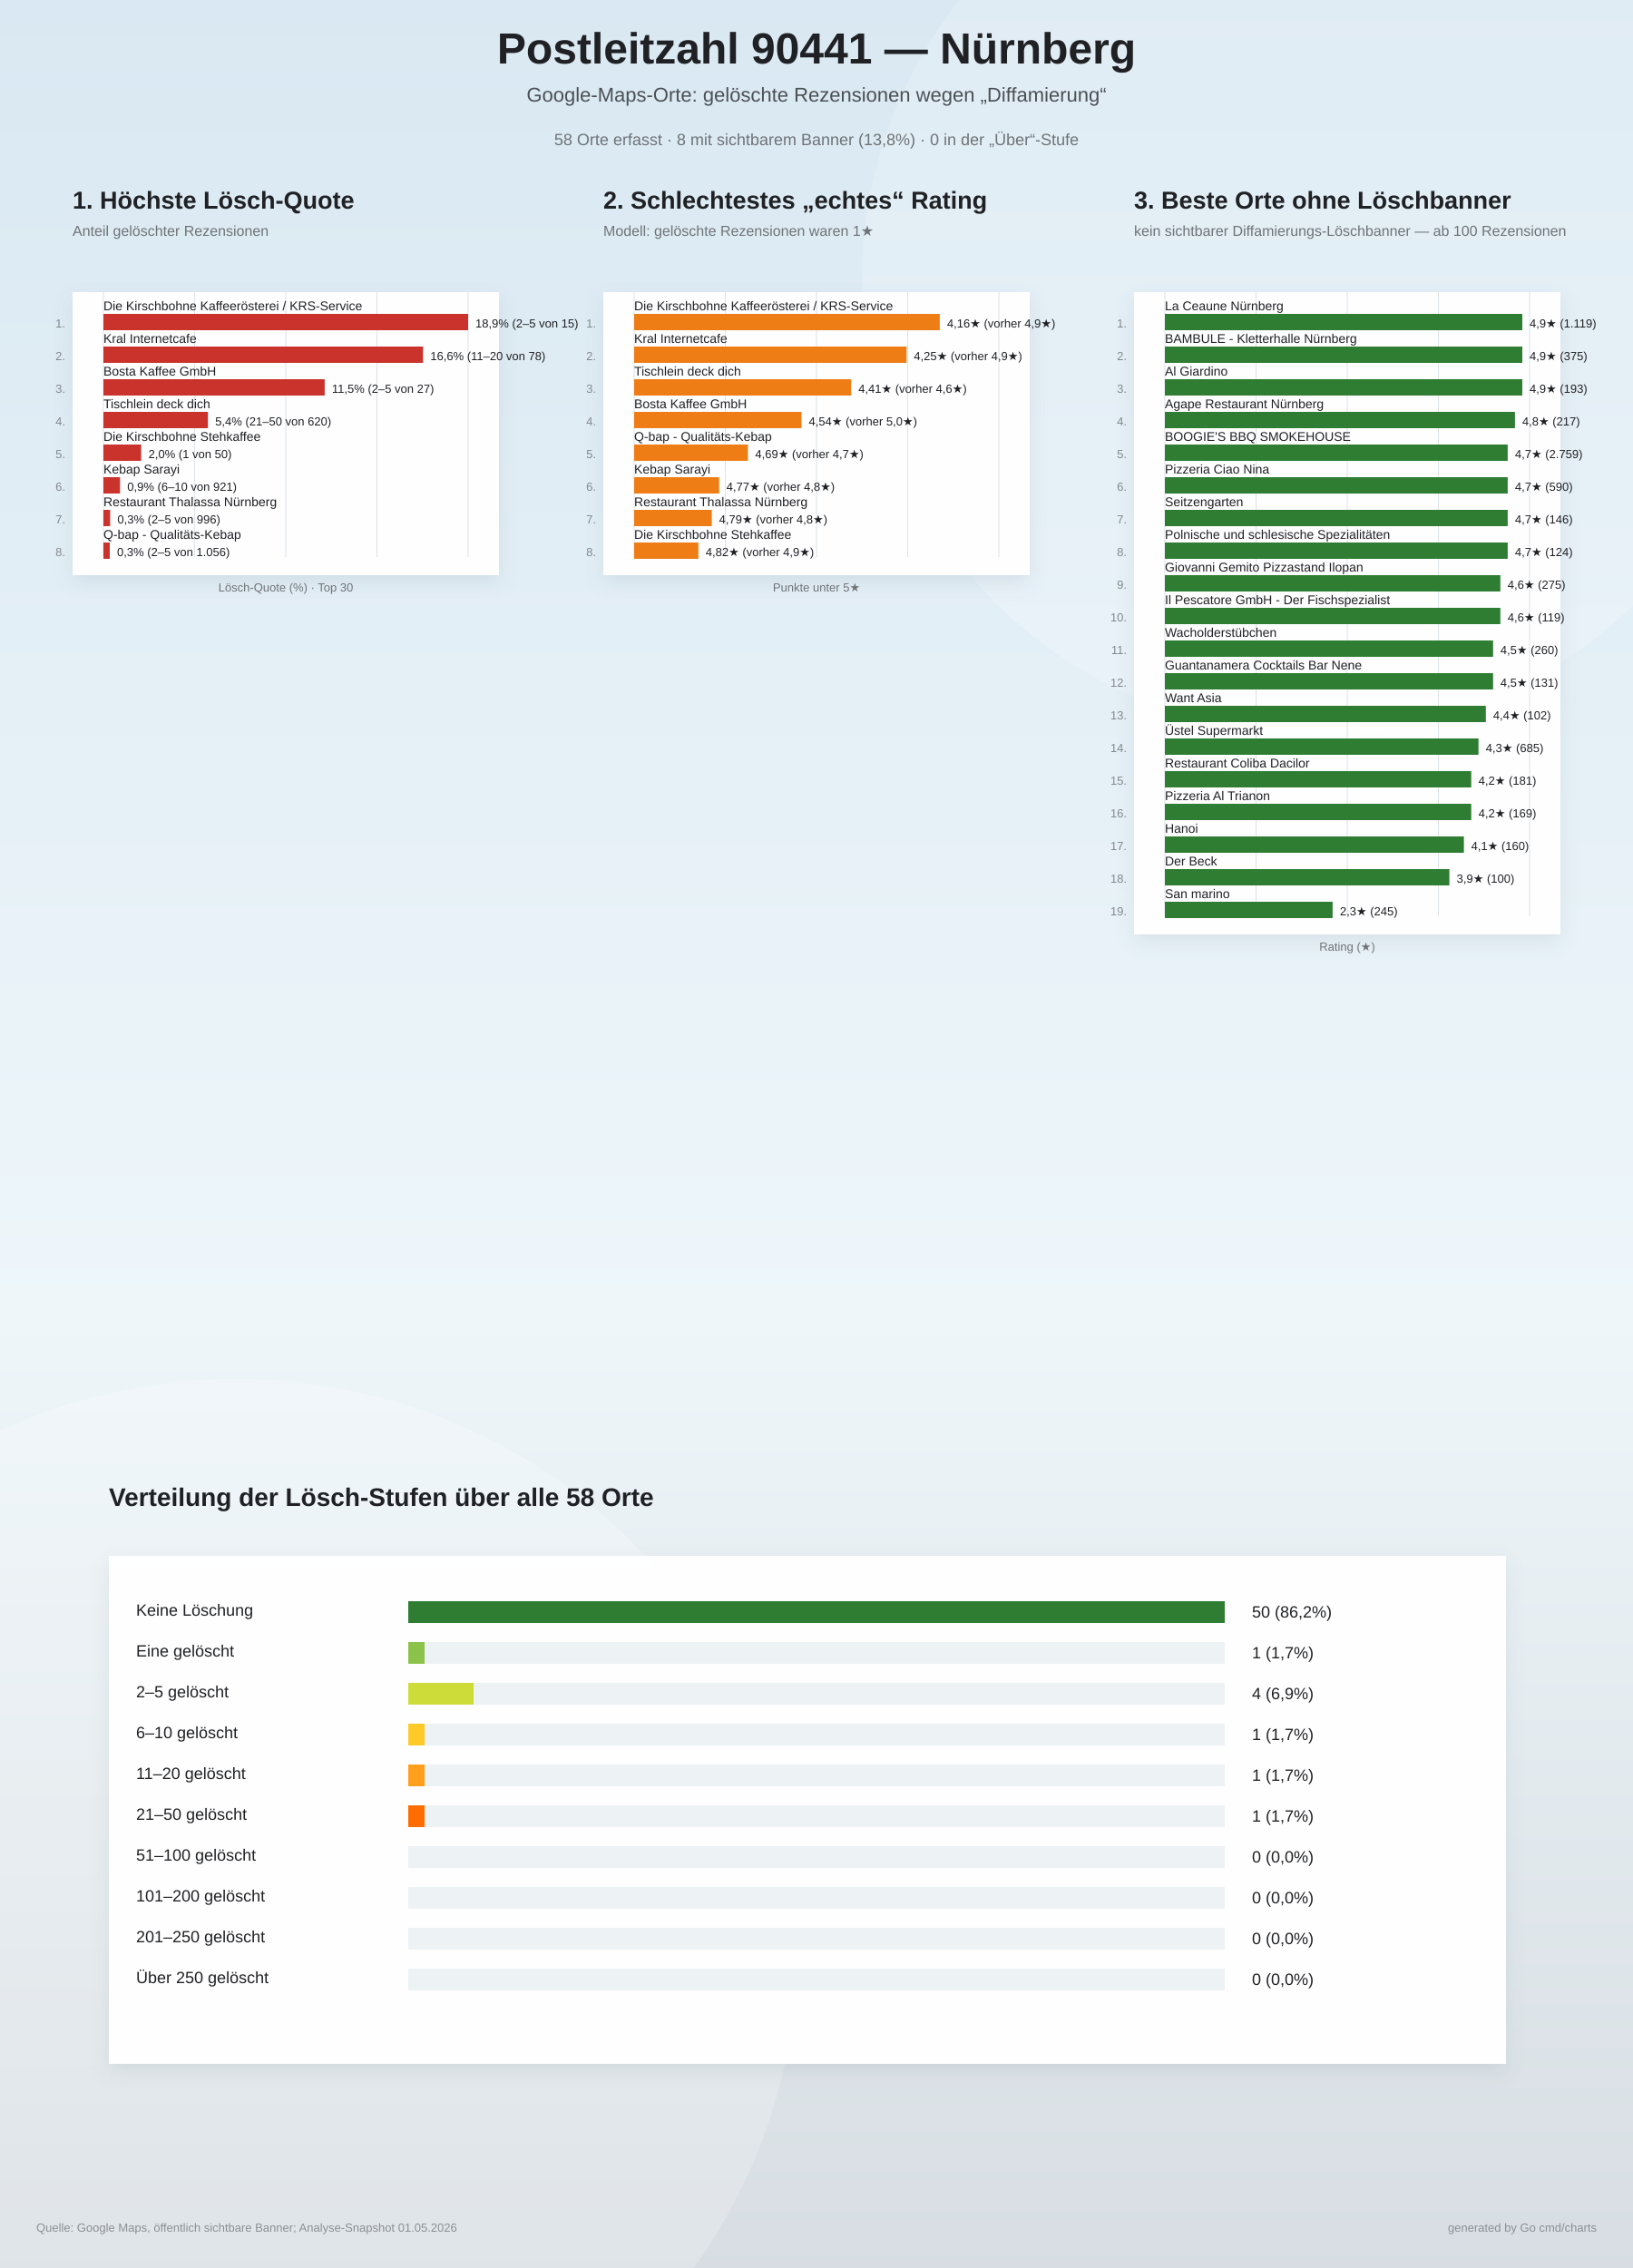
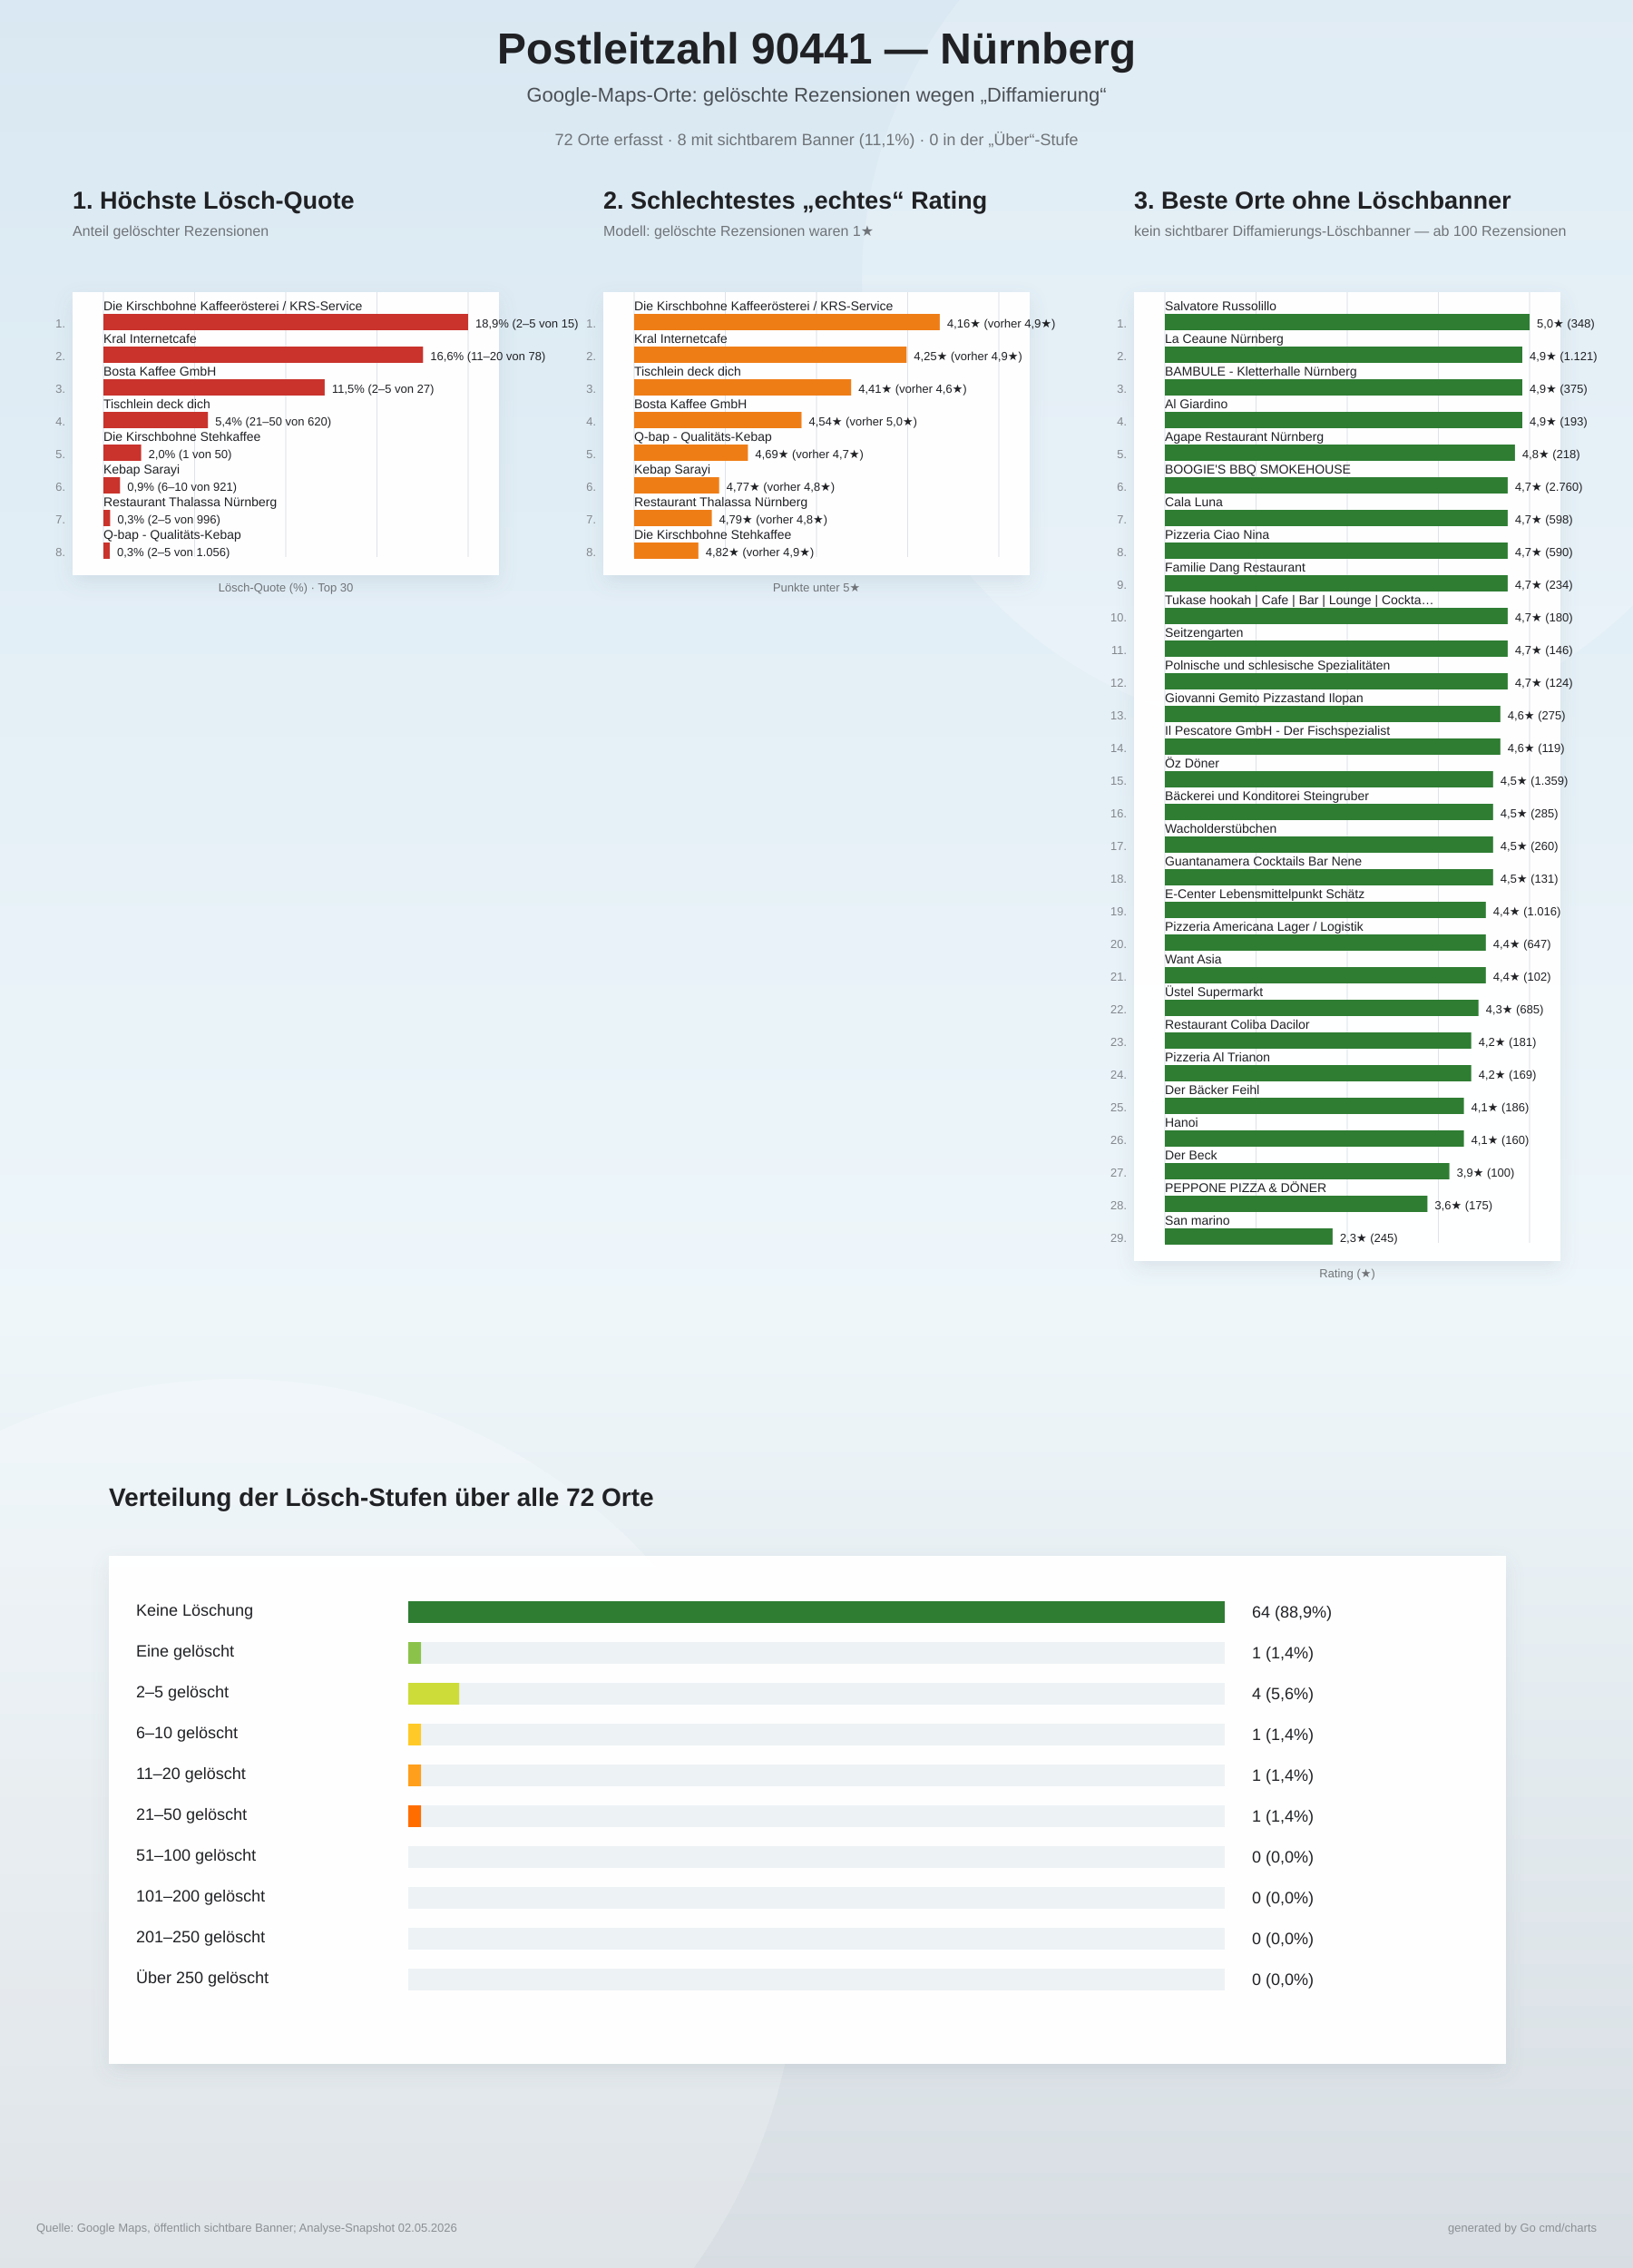
<svg xmlns="http://www.w3.org/2000/svg" width="1800" height="2500" viewBox="0 0 1800 2500">
  <defs>
    <linearGradient id="bg" x1="0" y1="0" x2="0" y2="1">
      <stop offset="0%" stop-color="#d9e8f2" />
      <stop offset="58%" stop-color="#eef6fa" />
      <stop offset="100%" stop-color="#d7dde2" />
    </linearGradient>
    <filter id="softShadow" x="-10%" y="-10%" width="120%" height="120%">
      <feDropShadow dx="0" dy="8" stdDeviation="10" flood-color="#6d7f8a" flood-opacity="0.16" />
    </filter>
  </defs>
  <rect width="100%" height="100%" fill="url(#bg)" />
  <circle cx="1450" cy="310" r="500" fill="#ffffff" opacity="0.18" />
  <circle cx="260" cy="2140" r="620" fill="#ffffff" opacity="0.20" />
  <text x="900" y="70" text-anchor="middle" font-family="Arial, sans-serif" font-size="48" font-weight="800" fill="#202124">Postleitzahl 90441 — Nürnberg</text>
  <text x="900" y="112" text-anchor="middle" font-family="Arial, sans-serif" font-size="22" fill="#4b5055">Google-Maps-Orte: gelöschte Rezensionen wegen „Diffamierung“</text>
-   <text x="900" y="160" text-anchor="middle" font-family="Arial, sans-serif" font-size="18" fill="#6f7377">58 Orte erfasst · 8 mit sichtbarem Banner (13,8%) · 0 in der „Über“-Stufe</text>
+   <text x="900" y="160" text-anchor="middle" font-family="Arial, sans-serif" font-size="18" fill="#6f7377">72 Orte erfasst · 8 mit sichtbarem Banner (11,1%) · 0 in der „Über“-Stufe</text>
  <g>
    <text x="80" y="230" font-family="Arial, sans-serif" font-size="27" font-weight="800" fill="#202124">1. Höchste Lösch-Quote</text>
    <text x="80" y="260" font-family="Arial, sans-serif" font-size="16" fill="#6f7377">Anteil gelöschter Rezensionen</text>
    <rect x="80" y="322" width="470" height="312" fill="#ffffff" opacity="0.96" filter="url(#softShadow)" />
    <line x1="114.0" y1="322" x2="114.0" y2="614.0" stroke="#dde3e8" stroke-width="1" />
    <line x1="214.5" y1="322" x2="214.5" y2="614.0" stroke="#dde3e8" stroke-width="1" />
    <line x1="315.0" y1="322" x2="315.0" y2="614.0" stroke="#dde3e8" stroke-width="1" />
    <line x1="415.5" y1="322" x2="415.5" y2="614.0" stroke="#dde3e8" stroke-width="1" />
    <line x1="516.0" y1="322" x2="516.0" y2="614.0" stroke="#dde3e8" stroke-width="1" />
    <text x="72" y="361.0" text-anchor="end" font-family="Arial, sans-serif" font-size="13" fill="#83888d">1.</text>
    <text x="114" y="342.0" font-family="Arial, sans-serif" font-size="14" fill="#202124">Die Kirschbohne Kaffeerösterei / KRS-Service</text>
    <rect x="114" y="346.0" width="402.0" height="18" fill="#c9332c" />
    <text x="524.0" y="361.0" font-family="Arial, sans-serif" font-size="13" fill="#202124">18,9%  (2–5 von 15)</text>
    <text x="72" y="397.0" text-anchor="end" font-family="Arial, sans-serif" font-size="13" fill="#83888d">2.</text>
    <text x="114" y="378.0" font-family="Arial, sans-serif" font-size="14" fill="#202124">Kral Internetcafe</text>
    <rect x="114" y="382.0" width="352.3" height="18" fill="#c9332c" />
    <text x="474.3" y="397.0" font-family="Arial, sans-serif" font-size="13" fill="#202124">16,6%  (11–20 von 78)</text>
    <text x="72" y="433.0" text-anchor="end" font-family="Arial, sans-serif" font-size="13" fill="#83888d">3.</text>
    <text x="114" y="414.0" font-family="Arial, sans-serif" font-size="14" fill="#202124">Bosta Kaffee GmbH</text>
    <rect x="114" y="418.0" width="243.9" height="18" fill="#c9332c" />
    <text x="365.9" y="433.0" font-family="Arial, sans-serif" font-size="13" fill="#202124">11,5%  (2–5 von 27)</text>
    <text x="72" y="469.0" text-anchor="end" font-family="Arial, sans-serif" font-size="13" fill="#83888d">4.</text>
    <text x="114" y="450.0" font-family="Arial, sans-serif" font-size="14" fill="#202124">Tischlein deck dich</text>
    <rect x="114" y="454.0" width="115.2" height="18" fill="#c9332c" />
    <text x="237.2" y="469.0" font-family="Arial, sans-serif" font-size="13" fill="#202124">5,4%  (21–50 von 620)</text>
    <text x="72" y="505.0" text-anchor="end" font-family="Arial, sans-serif" font-size="13" fill="#83888d">5.</text>
    <text x="114" y="486.0" font-family="Arial, sans-serif" font-size="14" fill="#202124">Die Kirschbohne Stehkaffee</text>
    <rect x="114" y="490.0" width="41.6" height="18" fill="#c9332c" />
    <text x="163.6" y="505.0" font-family="Arial, sans-serif" font-size="13" fill="#202124">2,0%  (1 von 50)</text>
    <text x="72" y="541.0" text-anchor="end" font-family="Arial, sans-serif" font-size="13" fill="#83888d">6.</text>
    <text x="114" y="522.0" font-family="Arial, sans-serif" font-size="14" fill="#202124">Kebap Sarayi</text>
    <rect x="114" y="526.0" width="18.3" height="18" fill="#c9332c" />
    <text x="140.3" y="541.0" font-family="Arial, sans-serif" font-size="13" fill="#202124">0,9%  (6–10 von 921)</text>
    <text x="72" y="577.0" text-anchor="end" font-family="Arial, sans-serif" font-size="13" fill="#83888d">7.</text>
    <text x="114" y="558.0" font-family="Arial, sans-serif" font-size="14" fill="#202124">Restaurant Thalassa Nürnberg</text>
    <rect x="114" y="562.0" width="7.4" height="18" fill="#c9332c" />
    <text x="129.4" y="577.0" font-family="Arial, sans-serif" font-size="13" fill="#202124">0,3%  (2–5 von 996)</text>
    <text x="72" y="613.0" text-anchor="end" font-family="Arial, sans-serif" font-size="13" fill="#83888d">8.</text>
    <text x="114" y="594.0" font-family="Arial, sans-serif" font-size="14" fill="#202124">Q-bap - Qualitäts-Kebap</text>
    <rect x="114" y="598.0" width="7.0" height="18" fill="#c9332c" />
    <text x="129.0" y="613.0" font-family="Arial, sans-serif" font-size="13" fill="#202124">0,3%  (2–5 von 1.056)</text>
    <text x="315" y="652.0" text-anchor="middle" font-family="Arial, sans-serif" font-size="13" fill="#6f7377">Lösch-Quote (%) · Top 30</text>
  </g>
  <g>
    <text x="665" y="230" font-family="Arial, sans-serif" font-size="27" font-weight="800" fill="#202124">2. Schlechtestes „echtes“ Rating</text>
    <text x="665" y="260" font-family="Arial, sans-serif" font-size="16" fill="#6f7377">Modell: gelöschte Rezensionen waren 1★</text>
    <rect x="665" y="322" width="470" height="312" fill="#ffffff" opacity="0.96" filter="url(#softShadow)" />
    <line x1="699.0" y1="322" x2="699.0" y2="614.0" stroke="#dde3e8" stroke-width="1" />
    <line x1="799.5" y1="322" x2="799.5" y2="614.0" stroke="#dde3e8" stroke-width="1" />
    <line x1="900.0" y1="322" x2="900.0" y2="614.0" stroke="#dde3e8" stroke-width="1" />
    <line x1="1000.5" y1="322" x2="1000.5" y2="614.0" stroke="#dde3e8" stroke-width="1" />
    <line x1="1101.0" y1="322" x2="1101.0" y2="614.0" stroke="#dde3e8" stroke-width="1" />
    <text x="657" y="361.0" text-anchor="end" font-family="Arial, sans-serif" font-size="13" fill="#83888d">1.</text>
    <text x="699" y="342.0" font-family="Arial, sans-serif" font-size="14" fill="#202124">Die Kirschbohne Kaffeerösterei / KRS-Service</text>
    <rect x="699" y="346.0" width="336.9" height="18" fill="#ef7d16" />
    <text x="1043.9" y="361.0" font-family="Arial, sans-serif" font-size="13" fill="#202124">4,16★  (vorher 4,9★)</text>
    <text x="657" y="397.0" text-anchor="end" font-family="Arial, sans-serif" font-size="13" fill="#83888d">2.</text>
    <text x="699" y="378.0" font-family="Arial, sans-serif" font-size="14" fill="#202124">Kral Internetcafe</text>
    <rect x="699" y="382.0" width="300.3" height="18" fill="#ef7d16" />
    <text x="1007.3" y="397.0" font-family="Arial, sans-serif" font-size="13" fill="#202124">4,25★  (vorher 4,9★)</text>
    <text x="657" y="433.0" text-anchor="end" font-family="Arial, sans-serif" font-size="13" fill="#83888d">3.</text>
    <text x="699" y="414.0" font-family="Arial, sans-serif" font-size="14" fill="#202124">Tischlein deck dich</text>
    <rect x="699" y="418.0" width="239.2" height="18" fill="#ef7d16" />
    <text x="946.2" y="433.0" font-family="Arial, sans-serif" font-size="13" fill="#202124">4,41★  (vorher 4,6★)</text>
    <text x="657" y="469.0" text-anchor="end" font-family="Arial, sans-serif" font-size="13" fill="#83888d">4.</text>
    <text x="699" y="450.0" font-family="Arial, sans-serif" font-size="14" fill="#202124">Bosta Kaffee GmbH</text>
    <rect x="699" y="454.0" width="184.5" height="18" fill="#ef7d16" />
    <text x="891.5" y="469.0" font-family="Arial, sans-serif" font-size="13" fill="#202124">4,54★  (vorher 5,0★)</text>
    <text x="657" y="505.0" text-anchor="end" font-family="Arial, sans-serif" font-size="13" fill="#83888d">5.</text>
    <text x="699" y="486.0" font-family="Arial, sans-serif" font-size="14" fill="#202124">Q-bap - Qualitäts-Kebap</text>
    <rect x="699" y="490.0" width="125.4" height="18" fill="#ef7d16" />
    <text x="832.4" y="505.0" font-family="Arial, sans-serif" font-size="13" fill="#202124">4,69★  (vorher 4,7★)</text>
    <text x="657" y="541.0" text-anchor="end" font-family="Arial, sans-serif" font-size="13" fill="#83888d">6.</text>
    <text x="699" y="522.0" font-family="Arial, sans-serif" font-size="14" fill="#202124">Kebap Sarayi</text>
    <rect x="699" y="526.0" width="93.7" height="18" fill="#ef7d16" />
    <text x="800.7" y="541.0" font-family="Arial, sans-serif" font-size="13" fill="#202124">4,77★  (vorher 4,8★)</text>
    <text x="657" y="577.0" text-anchor="end" font-family="Arial, sans-serif" font-size="13" fill="#83888d">7.</text>
    <text x="699" y="558.0" font-family="Arial, sans-serif" font-size="14" fill="#202124">Restaurant Thalassa Nürnberg</text>
    <rect x="699" y="562.0" width="85.6" height="18" fill="#ef7d16" />
    <text x="792.6" y="577.0" font-family="Arial, sans-serif" font-size="13" fill="#202124">4,79★  (vorher 4,8★)</text>
    <text x="657" y="613.0" text-anchor="end" font-family="Arial, sans-serif" font-size="13" fill="#83888d">8.</text>
    <text x="699" y="594.0" font-family="Arial, sans-serif" font-size="14" fill="#202124">Die Kirschbohne Stehkaffee</text>
    <rect x="699" y="598.0" width="70.8" height="18" fill="#ef7d16" />
    <text x="777.8" y="613.0" font-family="Arial, sans-serif" font-size="13" fill="#202124">4,82★  (vorher 4,9★)</text>
    <text x="900" y="652.0" text-anchor="middle" font-family="Arial, sans-serif" font-size="13" fill="#6f7377">Punkte unter 5★</text>
  </g>
  <g>
    <text x="1250" y="230" font-family="Arial, sans-serif" font-size="27" font-weight="800" fill="#202124">3. Beste Orte ohne Löschbanner</text>
    <text x="1250" y="260" font-family="Arial, sans-serif" font-size="16" fill="#6f7377">kein sichtbarer Diffamierungs-Löschbanner — ab 100 Rezensionen</text>
-     <rect x="1250" y="322" width="470" height="708" fill="#ffffff" opacity="0.96" filter="url(#softShadow)" />
-     <line x1="1284.0" y1="322" x2="1284.0" y2="1010.0" stroke="#dde3e8" stroke-width="1" />
-     <line x1="1384.5" y1="322" x2="1384.5" y2="1010.0" stroke="#dde3e8" stroke-width="1" />
-     <line x1="1485.0" y1="322" x2="1485.0" y2="1010.0" stroke="#dde3e8" stroke-width="1" />
-     <line x1="1585.5" y1="322" x2="1585.5" y2="1010.0" stroke="#dde3e8" stroke-width="1" />
-     <line x1="1686.0" y1="322" x2="1686.0" y2="1010.0" stroke="#dde3e8" stroke-width="1" />
+     <rect x="1250" y="322" width="470" height="1068" fill="#ffffff" opacity="0.96" filter="url(#softShadow)" />
+     <line x1="1284.0" y1="322" x2="1284.0" y2="1370.0" stroke="#dde3e8" stroke-width="1" />
+     <line x1="1384.5" y1="322" x2="1384.5" y2="1370.0" stroke="#dde3e8" stroke-width="1" />
+     <line x1="1485.0" y1="322" x2="1485.0" y2="1370.0" stroke="#dde3e8" stroke-width="1" />
+     <line x1="1585.5" y1="322" x2="1585.5" y2="1370.0" stroke="#dde3e8" stroke-width="1" />
+     <line x1="1686.0" y1="322" x2="1686.0" y2="1370.0" stroke="#dde3e8" stroke-width="1" />
    <text x="1242" y="361.0" text-anchor="end" font-family="Arial, sans-serif" font-size="13" fill="#83888d">1.</text>
-     <text x="1284" y="342.0" font-family="Arial, sans-serif" font-size="14" fill="#202124">La Ceaune Nürnberg</text>
-     <rect x="1284" y="346.0" width="394.0" height="18" fill="#2e7d32" />
-     <text x="1686.0" y="361.0" font-family="Arial, sans-serif" font-size="13" fill="#202124">4,9★  (1.119)</text>
+     <text x="1284" y="342.0" font-family="Arial, sans-serif" font-size="14" fill="#202124">Salvatore Russolillo</text>
+     <rect x="1284" y="346.0" width="402.0" height="18" fill="#2e7d32" />
+     <text x="1694.0" y="361.0" font-family="Arial, sans-serif" font-size="13" fill="#202124">5,0★  (348)</text>
    <text x="1242" y="397.0" text-anchor="end" font-family="Arial, sans-serif" font-size="13" fill="#83888d">2.</text>
-     <text x="1284" y="378.0" font-family="Arial, sans-serif" font-size="14" fill="#202124">BAMBULE - Kletterhalle Nürnberg</text>
+     <text x="1284" y="378.0" font-family="Arial, sans-serif" font-size="14" fill="#202124">La Ceaune Nürnberg</text>
    <rect x="1284" y="382.0" width="394.0" height="18" fill="#2e7d32" />
-     <text x="1686.0" y="397.0" font-family="Arial, sans-serif" font-size="13" fill="#202124">4,9★  (375)</text>
+     <text x="1686.0" y="397.0" font-family="Arial, sans-serif" font-size="13" fill="#202124">4,9★  (1.121)</text>
    <text x="1242" y="433.0" text-anchor="end" font-family="Arial, sans-serif" font-size="13" fill="#83888d">3.</text>
-     <text x="1284" y="414.0" font-family="Arial, sans-serif" font-size="14" fill="#202124">Al Giardino</text>
+     <text x="1284" y="414.0" font-family="Arial, sans-serif" font-size="14" fill="#202124">BAMBULE - Kletterhalle Nürnberg</text>
    <rect x="1284" y="418.0" width="394.0" height="18" fill="#2e7d32" />
-     <text x="1686.0" y="433.0" font-family="Arial, sans-serif" font-size="13" fill="#202124">4,9★  (193)</text>
+     <text x="1686.0" y="433.0" font-family="Arial, sans-serif" font-size="13" fill="#202124">4,9★  (375)</text>
    <text x="1242" y="469.0" text-anchor="end" font-family="Arial, sans-serif" font-size="13" fill="#83888d">4.</text>
-     <text x="1284" y="450.0" font-family="Arial, sans-serif" font-size="14" fill="#202124">Agape Restaurant Nürnberg</text>
-     <rect x="1284" y="454.0" width="385.9" height="18" fill="#2e7d32" />
-     <text x="1677.9" y="469.0" font-family="Arial, sans-serif" font-size="13" fill="#202124">4,8★  (217)</text>
+     <text x="1284" y="450.0" font-family="Arial, sans-serif" font-size="14" fill="#202124">Al Giardino</text>
+     <rect x="1284" y="454.0" width="394.0" height="18" fill="#2e7d32" />
+     <text x="1686.0" y="469.0" font-family="Arial, sans-serif" font-size="13" fill="#202124">4,9★  (193)</text>
    <text x="1242" y="505.0" text-anchor="end" font-family="Arial, sans-serif" font-size="13" fill="#83888d">5.</text>
-     <text x="1284" y="486.0" font-family="Arial, sans-serif" font-size="14" fill="#202124">BOOGIE'S BBQ SMOKEHOUSE</text>
-     <rect x="1284" y="490.0" width="377.9" height="18" fill="#2e7d32" />
-     <text x="1669.9" y="505.0" font-family="Arial, sans-serif" font-size="13" fill="#202124">4,7★  (2.759)</text>
+     <text x="1284" y="486.0" font-family="Arial, sans-serif" font-size="14" fill="#202124">Agape Restaurant Nürnberg</text>
+     <rect x="1284" y="490.0" width="385.9" height="18" fill="#2e7d32" />
+     <text x="1677.9" y="505.0" font-family="Arial, sans-serif" font-size="13" fill="#202124">4,8★  (218)</text>
    <text x="1242" y="541.0" text-anchor="end" font-family="Arial, sans-serif" font-size="13" fill="#83888d">6.</text>
-     <text x="1284" y="522.0" font-family="Arial, sans-serif" font-size="14" fill="#202124">Pizzeria Ciao Nina</text>
+     <text x="1284" y="522.0" font-family="Arial, sans-serif" font-size="14" fill="#202124">BOOGIE'S BBQ SMOKEHOUSE</text>
    <rect x="1284" y="526.0" width="377.9" height="18" fill="#2e7d32" />
-     <text x="1669.9" y="541.0" font-family="Arial, sans-serif" font-size="13" fill="#202124">4,7★  (590)</text>
+     <text x="1669.9" y="541.0" font-family="Arial, sans-serif" font-size="13" fill="#202124">4,7★  (2.760)</text>
    <text x="1242" y="577.0" text-anchor="end" font-family="Arial, sans-serif" font-size="13" fill="#83888d">7.</text>
-     <text x="1284" y="558.0" font-family="Arial, sans-serif" font-size="14" fill="#202124">Seitzengarten</text>
+     <text x="1284" y="558.0" font-family="Arial, sans-serif" font-size="14" fill="#202124">Cala Luna</text>
    <rect x="1284" y="562.0" width="377.9" height="18" fill="#2e7d32" />
-     <text x="1669.9" y="577.0" font-family="Arial, sans-serif" font-size="13" fill="#202124">4,7★  (146)</text>
+     <text x="1669.9" y="577.0" font-family="Arial, sans-serif" font-size="13" fill="#202124">4,7★  (598)</text>
    <text x="1242" y="613.0" text-anchor="end" font-family="Arial, sans-serif" font-size="13" fill="#83888d">8.</text>
-     <text x="1284" y="594.0" font-family="Arial, sans-serif" font-size="14" fill="#202124">Polnische und schlesische Spezialitäten</text>
+     <text x="1284" y="594.0" font-family="Arial, sans-serif" font-size="14" fill="#202124">Pizzeria Ciao Nina</text>
    <rect x="1284" y="598.0" width="377.9" height="18" fill="#2e7d32" />
-     <text x="1669.9" y="613.0" font-family="Arial, sans-serif" font-size="13" fill="#202124">4,7★  (124)</text>
+     <text x="1669.9" y="613.0" font-family="Arial, sans-serif" font-size="13" fill="#202124">4,7★  (590)</text>
    <text x="1242" y="649.0" text-anchor="end" font-family="Arial, sans-serif" font-size="13" fill="#83888d">9.</text>
-     <text x="1284" y="630.0" font-family="Arial, sans-serif" font-size="14" fill="#202124">Giovanni Gemito Pizzastand Ilopan</text>
-     <rect x="1284" y="634.0" width="369.8" height="18" fill="#2e7d32" />
-     <text x="1661.8" y="649.0" font-family="Arial, sans-serif" font-size="13" fill="#202124">4,6★  (275)</text>
+     <text x="1284" y="630.0" font-family="Arial, sans-serif" font-size="14" fill="#202124">Familie Dang Restaurant</text>
+     <rect x="1284" y="634.0" width="377.9" height="18" fill="#2e7d32" />
+     <text x="1669.9" y="649.0" font-family="Arial, sans-serif" font-size="13" fill="#202124">4,7★  (234)</text>
    <text x="1242" y="685.0" text-anchor="end" font-family="Arial, sans-serif" font-size="13" fill="#83888d">10.</text>
-     <text x="1284" y="666.0" font-family="Arial, sans-serif" font-size="14" fill="#202124">Il Pescatore GmbH - Der Fischspezialist</text>
-     <rect x="1284" y="670.0" width="369.8" height="18" fill="#2e7d32" />
-     <text x="1661.8" y="685.0" font-family="Arial, sans-serif" font-size="13" fill="#202124">4,6★  (119)</text>
+     <text x="1284" y="666.0" font-family="Arial, sans-serif" font-size="14" fill="#202124">Tukase hookah | Cafe | Bar | Lounge | Cockta…</text>
+     <rect x="1284" y="670.0" width="377.9" height="18" fill="#2e7d32" />
+     <text x="1669.9" y="685.0" font-family="Arial, sans-serif" font-size="13" fill="#202124">4,7★  (180)</text>
    <text x="1242" y="721.0" text-anchor="end" font-family="Arial, sans-serif" font-size="13" fill="#83888d">11.</text>
-     <text x="1284" y="702.0" font-family="Arial, sans-serif" font-size="14" fill="#202124">Wacholderstübchen</text>
-     <rect x="1284" y="706.0" width="361.8" height="18" fill="#2e7d32" />
-     <text x="1653.8" y="721.0" font-family="Arial, sans-serif" font-size="13" fill="#202124">4,5★  (260)</text>
+     <text x="1284" y="702.0" font-family="Arial, sans-serif" font-size="14" fill="#202124">Seitzengarten</text>
+     <rect x="1284" y="706.0" width="377.9" height="18" fill="#2e7d32" />
+     <text x="1669.9" y="721.0" font-family="Arial, sans-serif" font-size="13" fill="#202124">4,7★  (146)</text>
    <text x="1242" y="757.0" text-anchor="end" font-family="Arial, sans-serif" font-size="13" fill="#83888d">12.</text>
-     <text x="1284" y="738.0" font-family="Arial, sans-serif" font-size="14" fill="#202124">Guantanamera Cocktails Bar Nene</text>
-     <rect x="1284" y="742.0" width="361.8" height="18" fill="#2e7d32" />
-     <text x="1653.8" y="757.0" font-family="Arial, sans-serif" font-size="13" fill="#202124">4,5★  (131)</text>
+     <text x="1284" y="738.0" font-family="Arial, sans-serif" font-size="14" fill="#202124">Polnische und schlesische Spezialitäten</text>
+     <rect x="1284" y="742.0" width="377.9" height="18" fill="#2e7d32" />
+     <text x="1669.9" y="757.0" font-family="Arial, sans-serif" font-size="13" fill="#202124">4,7★  (124)</text>
    <text x="1242" y="793.0" text-anchor="end" font-family="Arial, sans-serif" font-size="13" fill="#83888d">13.</text>
-     <text x="1284" y="774.0" font-family="Arial, sans-serif" font-size="14" fill="#202124">Want Asia</text>
-     <rect x="1284" y="778.0" width="353.8" height="18" fill="#2e7d32" />
-     <text x="1645.8" y="793.0" font-family="Arial, sans-serif" font-size="13" fill="#202124">4,4★  (102)</text>
+     <text x="1284" y="774.0" font-family="Arial, sans-serif" font-size="14" fill="#202124">Giovanni Gemito Pizzastand Ilopan</text>
+     <rect x="1284" y="778.0" width="369.8" height="18" fill="#2e7d32" />
+     <text x="1661.8" y="793.0" font-family="Arial, sans-serif" font-size="13" fill="#202124">4,6★  (275)</text>
    <text x="1242" y="829.0" text-anchor="end" font-family="Arial, sans-serif" font-size="13" fill="#83888d">14.</text>
-     <text x="1284" y="810.0" font-family="Arial, sans-serif" font-size="14" fill="#202124">Üstel Supermarkt</text>
-     <rect x="1284" y="814.0" width="345.7" height="18" fill="#2e7d32" />
-     <text x="1637.7" y="829.0" font-family="Arial, sans-serif" font-size="13" fill="#202124">4,3★  (685)</text>
+     <text x="1284" y="810.0" font-family="Arial, sans-serif" font-size="14" fill="#202124">Il Pescatore GmbH - Der Fischspezialist</text>
+     <rect x="1284" y="814.0" width="369.8" height="18" fill="#2e7d32" />
+     <text x="1661.8" y="829.0" font-family="Arial, sans-serif" font-size="13" fill="#202124">4,6★  (119)</text>
    <text x="1242" y="865.0" text-anchor="end" font-family="Arial, sans-serif" font-size="13" fill="#83888d">15.</text>
-     <text x="1284" y="846.0" font-family="Arial, sans-serif" font-size="14" fill="#202124">Restaurant Coliba Dacilor</text>
-     <rect x="1284" y="850.0" width="337.7" height="18" fill="#2e7d32" />
-     <text x="1629.7" y="865.0" font-family="Arial, sans-serif" font-size="13" fill="#202124">4,2★  (181)</text>
+     <text x="1284" y="846.0" font-family="Arial, sans-serif" font-size="14" fill="#202124">Öz Döner</text>
+     <rect x="1284" y="850.0" width="361.8" height="18" fill="#2e7d32" />
+     <text x="1653.8" y="865.0" font-family="Arial, sans-serif" font-size="13" fill="#202124">4,5★  (1.359)</text>
    <text x="1242" y="901.0" text-anchor="end" font-family="Arial, sans-serif" font-size="13" fill="#83888d">16.</text>
-     <text x="1284" y="882.0" font-family="Arial, sans-serif" font-size="14" fill="#202124">Pizzeria Al Trianon</text>
-     <rect x="1284" y="886.0" width="337.7" height="18" fill="#2e7d32" />
-     <text x="1629.7" y="901.0" font-family="Arial, sans-serif" font-size="13" fill="#202124">4,2★  (169)</text>
+     <text x="1284" y="882.0" font-family="Arial, sans-serif" font-size="14" fill="#202124">Bäckerei und Konditorei Steingruber</text>
+     <rect x="1284" y="886.0" width="361.8" height="18" fill="#2e7d32" />
+     <text x="1653.8" y="901.0" font-family="Arial, sans-serif" font-size="13" fill="#202124">4,5★  (285)</text>
    <text x="1242" y="937.0" text-anchor="end" font-family="Arial, sans-serif" font-size="13" fill="#83888d">17.</text>
-     <text x="1284" y="918.0" font-family="Arial, sans-serif" font-size="14" fill="#202124">Hanoi</text>
-     <rect x="1284" y="922.0" width="329.6" height="18" fill="#2e7d32" />
-     <text x="1621.6" y="937.0" font-family="Arial, sans-serif" font-size="13" fill="#202124">4,1★  (160)</text>
+     <text x="1284" y="918.0" font-family="Arial, sans-serif" font-size="14" fill="#202124">Wacholderstübchen</text>
+     <rect x="1284" y="922.0" width="361.8" height="18" fill="#2e7d32" />
+     <text x="1653.8" y="937.0" font-family="Arial, sans-serif" font-size="13" fill="#202124">4,5★  (260)</text>
    <text x="1242" y="973.0" text-anchor="end" font-family="Arial, sans-serif" font-size="13" fill="#83888d">18.</text>
-     <text x="1284" y="954.0" font-family="Arial, sans-serif" font-size="14" fill="#202124">Der Beck</text>
-     <rect x="1284" y="958.0" width="313.6" height="18" fill="#2e7d32" />
-     <text x="1605.6" y="973.0" font-family="Arial, sans-serif" font-size="13" fill="#202124">3,9★  (100)</text>
+     <text x="1284" y="954.0" font-family="Arial, sans-serif" font-size="14" fill="#202124">Guantanamera Cocktails Bar Nene</text>
+     <rect x="1284" y="958.0" width="361.8" height="18" fill="#2e7d32" />
+     <text x="1653.8" y="973.0" font-family="Arial, sans-serif" font-size="13" fill="#202124">4,5★  (131)</text>
    <text x="1242" y="1009.0" text-anchor="end" font-family="Arial, sans-serif" font-size="13" fill="#83888d">19.</text>
-     <text x="1284" y="990.0" font-family="Arial, sans-serif" font-size="14" fill="#202124">San marino</text>
-     <rect x="1284" y="994.0" width="184.9" height="18" fill="#2e7d32" />
-     <text x="1476.9" y="1009.0" font-family="Arial, sans-serif" font-size="13" fill="#202124">2,3★  (245)</text>
-     <text x="1485" y="1048.0" text-anchor="middle" font-family="Arial, sans-serif" font-size="13" fill="#6f7377">Rating (★)</text>
-   </g>
-   <g>
-     <text x="120" y="1660" font-family="Arial, sans-serif" font-size="28" font-weight="800" fill="#202124">Verteilung der Lösch-Stufen über alle 58 Orte</text>
+     <text x="1284" y="990.0" font-family="Arial, sans-serif" font-size="14" fill="#202124">E-Center Lebensmittelpunkt Schätz</text>
+     <rect x="1284" y="994.0" width="353.8" height="18" fill="#2e7d32" />
+     <text x="1645.8" y="1009.0" font-family="Arial, sans-serif" font-size="13" fill="#202124">4,4★  (1.016)</text>
+     <text x="1242" y="1045.0" text-anchor="end" font-family="Arial, sans-serif" font-size="13" fill="#83888d">20.</text>
+     <text x="1284" y="1026.0" font-family="Arial, sans-serif" font-size="14" fill="#202124">Pizzeria Americana Lager / Logistik</text>
+     <rect x="1284" y="1030.0" width="353.8" height="18" fill="#2e7d32" />
+     <text x="1645.8" y="1045.0" font-family="Arial, sans-serif" font-size="13" fill="#202124">4,4★  (647)</text>
+     <text x="1242" y="1081.0" text-anchor="end" font-family="Arial, sans-serif" font-size="13" fill="#83888d">21.</text>
+     <text x="1284" y="1062.0" font-family="Arial, sans-serif" font-size="14" fill="#202124">Want Asia</text>
+     <rect x="1284" y="1066.0" width="353.8" height="18" fill="#2e7d32" />
+     <text x="1645.8" y="1081.0" font-family="Arial, sans-serif" font-size="13" fill="#202124">4,4★  (102)</text>
+     <text x="1242" y="1117.0" text-anchor="end" font-family="Arial, sans-serif" font-size="13" fill="#83888d">22.</text>
+     <text x="1284" y="1098.0" font-family="Arial, sans-serif" font-size="14" fill="#202124">Üstel Supermarkt</text>
+     <rect x="1284" y="1102.0" width="345.7" height="18" fill="#2e7d32" />
+     <text x="1637.7" y="1117.0" font-family="Arial, sans-serif" font-size="13" fill="#202124">4,3★  (685)</text>
+     <text x="1242" y="1153.0" text-anchor="end" font-family="Arial, sans-serif" font-size="13" fill="#83888d">23.</text>
+     <text x="1284" y="1134.0" font-family="Arial, sans-serif" font-size="14" fill="#202124">Restaurant Coliba Dacilor</text>
+     <rect x="1284" y="1138.0" width="337.7" height="18" fill="#2e7d32" />
+     <text x="1629.7" y="1153.0" font-family="Arial, sans-serif" font-size="13" fill="#202124">4,2★  (181)</text>
+     <text x="1242" y="1189.0" text-anchor="end" font-family="Arial, sans-serif" font-size="13" fill="#83888d">24.</text>
+     <text x="1284" y="1170.0" font-family="Arial, sans-serif" font-size="14" fill="#202124">Pizzeria Al Trianon</text>
+     <rect x="1284" y="1174.0" width="337.7" height="18" fill="#2e7d32" />
+     <text x="1629.7" y="1189.0" font-family="Arial, sans-serif" font-size="13" fill="#202124">4,2★  (169)</text>
+     <text x="1242" y="1225.0" text-anchor="end" font-family="Arial, sans-serif" font-size="13" fill="#83888d">25.</text>
+     <text x="1284" y="1206.0" font-family="Arial, sans-serif" font-size="14" fill="#202124">Der Bäcker Feihl</text>
+     <rect x="1284" y="1210.0" width="329.6" height="18" fill="#2e7d32" />
+     <text x="1621.6" y="1225.0" font-family="Arial, sans-serif" font-size="13" fill="#202124">4,1★  (186)</text>
+     <text x="1242" y="1261.0" text-anchor="end" font-family="Arial, sans-serif" font-size="13" fill="#83888d">26.</text>
+     <text x="1284" y="1242.0" font-family="Arial, sans-serif" font-size="14" fill="#202124">Hanoi</text>
+     <rect x="1284" y="1246.0" width="329.6" height="18" fill="#2e7d32" />
+     <text x="1621.6" y="1261.0" font-family="Arial, sans-serif" font-size="13" fill="#202124">4,1★  (160)</text>
+     <text x="1242" y="1297.0" text-anchor="end" font-family="Arial, sans-serif" font-size="13" fill="#83888d">27.</text>
+     <text x="1284" y="1278.0" font-family="Arial, sans-serif" font-size="14" fill="#202124">Der Beck</text>
+     <rect x="1284" y="1282.0" width="313.6" height="18" fill="#2e7d32" />
+     <text x="1605.6" y="1297.0" font-family="Arial, sans-serif" font-size="13" fill="#202124">3,9★  (100)</text>
+     <text x="1242" y="1333.0" text-anchor="end" font-family="Arial, sans-serif" font-size="13" fill="#83888d">28.</text>
+     <text x="1284" y="1314.0" font-family="Arial, sans-serif" font-size="14" fill="#202124">PEPPONE PIZZA &amp; DÖNER</text>
+     <rect x="1284" y="1318.0" width="289.4" height="18" fill="#2e7d32" />
+     <text x="1581.4" y="1333.0" font-family="Arial, sans-serif" font-size="13" fill="#202124">3,6★  (175)</text>
+     <text x="1242" y="1369.0" text-anchor="end" font-family="Arial, sans-serif" font-size="13" fill="#83888d">29.</text>
+     <text x="1284" y="1350.0" font-family="Arial, sans-serif" font-size="14" fill="#202124">San marino</text>
+     <rect x="1284" y="1354.0" width="184.9" height="18" fill="#2e7d32" />
+     <text x="1476.9" y="1369.0" font-family="Arial, sans-serif" font-size="13" fill="#202124">2,3★  (245)</text>
+     <text x="1485" y="1408.0" text-anchor="middle" font-family="Arial, sans-serif" font-size="13" fill="#6f7377">Rating (★)</text>
+   </g>
+   <g>
+     <text x="120" y="1660" font-family="Arial, sans-serif" font-size="28" font-weight="800" fill="#202124">Verteilung der Lösch-Stufen über alle 72 Orte</text>
    <rect x="120" y="1715" width="1540" height="560" fill="#ffffff" opacity="0.96" filter="url(#softShadow)" />
    <text x="150" y="1781" font-family="Arial, sans-serif" font-size="18" fill="#202124">Keine Löschung</text>
    <rect x="450" y="1765" width="900" height="24" fill="#edf2f5" />
    <rect x="450" y="1765" width="900.0" height="24" fill="#2e7d32" />
-     <text x="1380" y="1783" font-family="Arial, sans-serif" font-size="18" fill="#202124">50 (86,2%)</text>
+     <text x="1380" y="1783" font-family="Arial, sans-serif" font-size="18" fill="#202124">64 (88,9%)</text>
    <text x="150" y="1826" font-family="Arial, sans-serif" font-size="18" fill="#202124">Eine gelöscht</text>
    <rect x="450" y="1810" width="900" height="24" fill="#edf2f5" />
-     <rect x="450" y="1810" width="18.0" height="24" fill="#8bc34a" />
-     <text x="1380" y="1828" font-family="Arial, sans-serif" font-size="18" fill="#202124">1 (1,7%)</text>
+     <rect x="450" y="1810" width="14.1" height="24" fill="#8bc34a" />
+     <text x="1380" y="1828" font-family="Arial, sans-serif" font-size="18" fill="#202124">1 (1,4%)</text>
    <text x="150" y="1871" font-family="Arial, sans-serif" font-size="18" fill="#202124">2–5 gelöscht</text>
    <rect x="450" y="1855" width="900" height="24" fill="#edf2f5" />
-     <rect x="450" y="1855" width="72.0" height="24" fill="#cddc39" />
-     <text x="1380" y="1873" font-family="Arial, sans-serif" font-size="18" fill="#202124">4 (6,9%)</text>
+     <rect x="450" y="1855" width="56.2" height="24" fill="#cddc39" />
+     <text x="1380" y="1873" font-family="Arial, sans-serif" font-size="18" fill="#202124">4 (5,6%)</text>
    <text x="150" y="1916" font-family="Arial, sans-serif" font-size="18" fill="#202124">6–10 gelöscht</text>
    <rect x="450" y="1900" width="900" height="24" fill="#edf2f5" />
-     <rect x="450" y="1900" width="18.0" height="24" fill="#ffca28" />
-     <text x="1380" y="1918" font-family="Arial, sans-serif" font-size="18" fill="#202124">1 (1,7%)</text>
+     <rect x="450" y="1900" width="14.1" height="24" fill="#ffca28" />
+     <text x="1380" y="1918" font-family="Arial, sans-serif" font-size="18" fill="#202124">1 (1,4%)</text>
    <text x="150" y="1961" font-family="Arial, sans-serif" font-size="18" fill="#202124">11–20 gelöscht</text>
    <rect x="450" y="1945" width="900" height="24" fill="#edf2f5" />
-     <rect x="450" y="1945" width="18.0" height="24" fill="#ff9f1c" />
-     <text x="1380" y="1963" font-family="Arial, sans-serif" font-size="18" fill="#202124">1 (1,7%)</text>
+     <rect x="450" y="1945" width="14.1" height="24" fill="#ff9f1c" />
+     <text x="1380" y="1963" font-family="Arial, sans-serif" font-size="18" fill="#202124">1 (1,4%)</text>
    <text x="150" y="2006" font-family="Arial, sans-serif" font-size="18" fill="#202124">21–50 gelöscht</text>
    <rect x="450" y="1990" width="900" height="24" fill="#edf2f5" />
-     <rect x="450" y="1990" width="18.0" height="24" fill="#ff6d00" />
-     <text x="1380" y="2008" font-family="Arial, sans-serif" font-size="18" fill="#202124">1 (1,7%)</text>
+     <rect x="450" y="1990" width="14.1" height="24" fill="#ff6d00" />
+     <text x="1380" y="2008" font-family="Arial, sans-serif" font-size="18" fill="#202124">1 (1,4%)</text>
    <text x="150" y="2051" font-family="Arial, sans-serif" font-size="18" fill="#202124">51–100 gelöscht</text>
    <rect x="450" y="2035" width="900" height="24" fill="#edf2f5" />
    <rect x="450" y="2035" width="0.0" height="24" fill="#e5391b" />
    <text x="1380" y="2053" font-family="Arial, sans-serif" font-size="18" fill="#202124">0 (0,0%)</text>
    <text x="150" y="2096" font-family="Arial, sans-serif" font-size="18" fill="#202124">101–200 gelöscht</text>
    <rect x="450" y="2080" width="900" height="24" fill="#edf2f5" />
    <rect x="450" y="2080" width="0.0" height="24" fill="#c62828" />
    <text x="1380" y="2098" font-family="Arial, sans-serif" font-size="18" fill="#202124">0 (0,0%)</text>
    <text x="150" y="2141" font-family="Arial, sans-serif" font-size="18" fill="#202124">201–250 gelöscht</text>
    <rect x="450" y="2125" width="900" height="24" fill="#edf2f5" />
    <rect x="450" y="2125" width="0.0" height="24" fill="#8e1919" />
    <text x="1380" y="2143" font-family="Arial, sans-serif" font-size="18" fill="#202124">0 (0,0%)</text>
    <text x="150" y="2186" font-family="Arial, sans-serif" font-size="18" fill="#202124">Über 250 gelöscht</text>
    <rect x="450" y="2170" width="900" height="24" fill="#edf2f5" />
    <rect x="450" y="2170" width="0.0" height="24" fill="#5b0f0f" />
    <text x="1380" y="2188" font-family="Arial, sans-serif" font-size="18" fill="#202124">0 (0,0%)</text>
  </g>
-   <text x="40" y="2460" font-family="Arial, sans-serif" font-size="13" fill="#8a8f94">Quelle: Google Maps, öffentlich sichtbare Banner; Analyse-Snapshot 01.05.2026</text>
+   <text x="40" y="2460" font-family="Arial, sans-serif" font-size="13" fill="#8a8f94">Quelle: Google Maps, öffentlich sichtbare Banner; Analyse-Snapshot 02.05.2026</text>
  <text x="1760" y="2460" text-anchor="end" font-family="Arial, sans-serif" font-size="13" fill="#8a8f94">generated by Go cmd/charts</text>
</svg>
